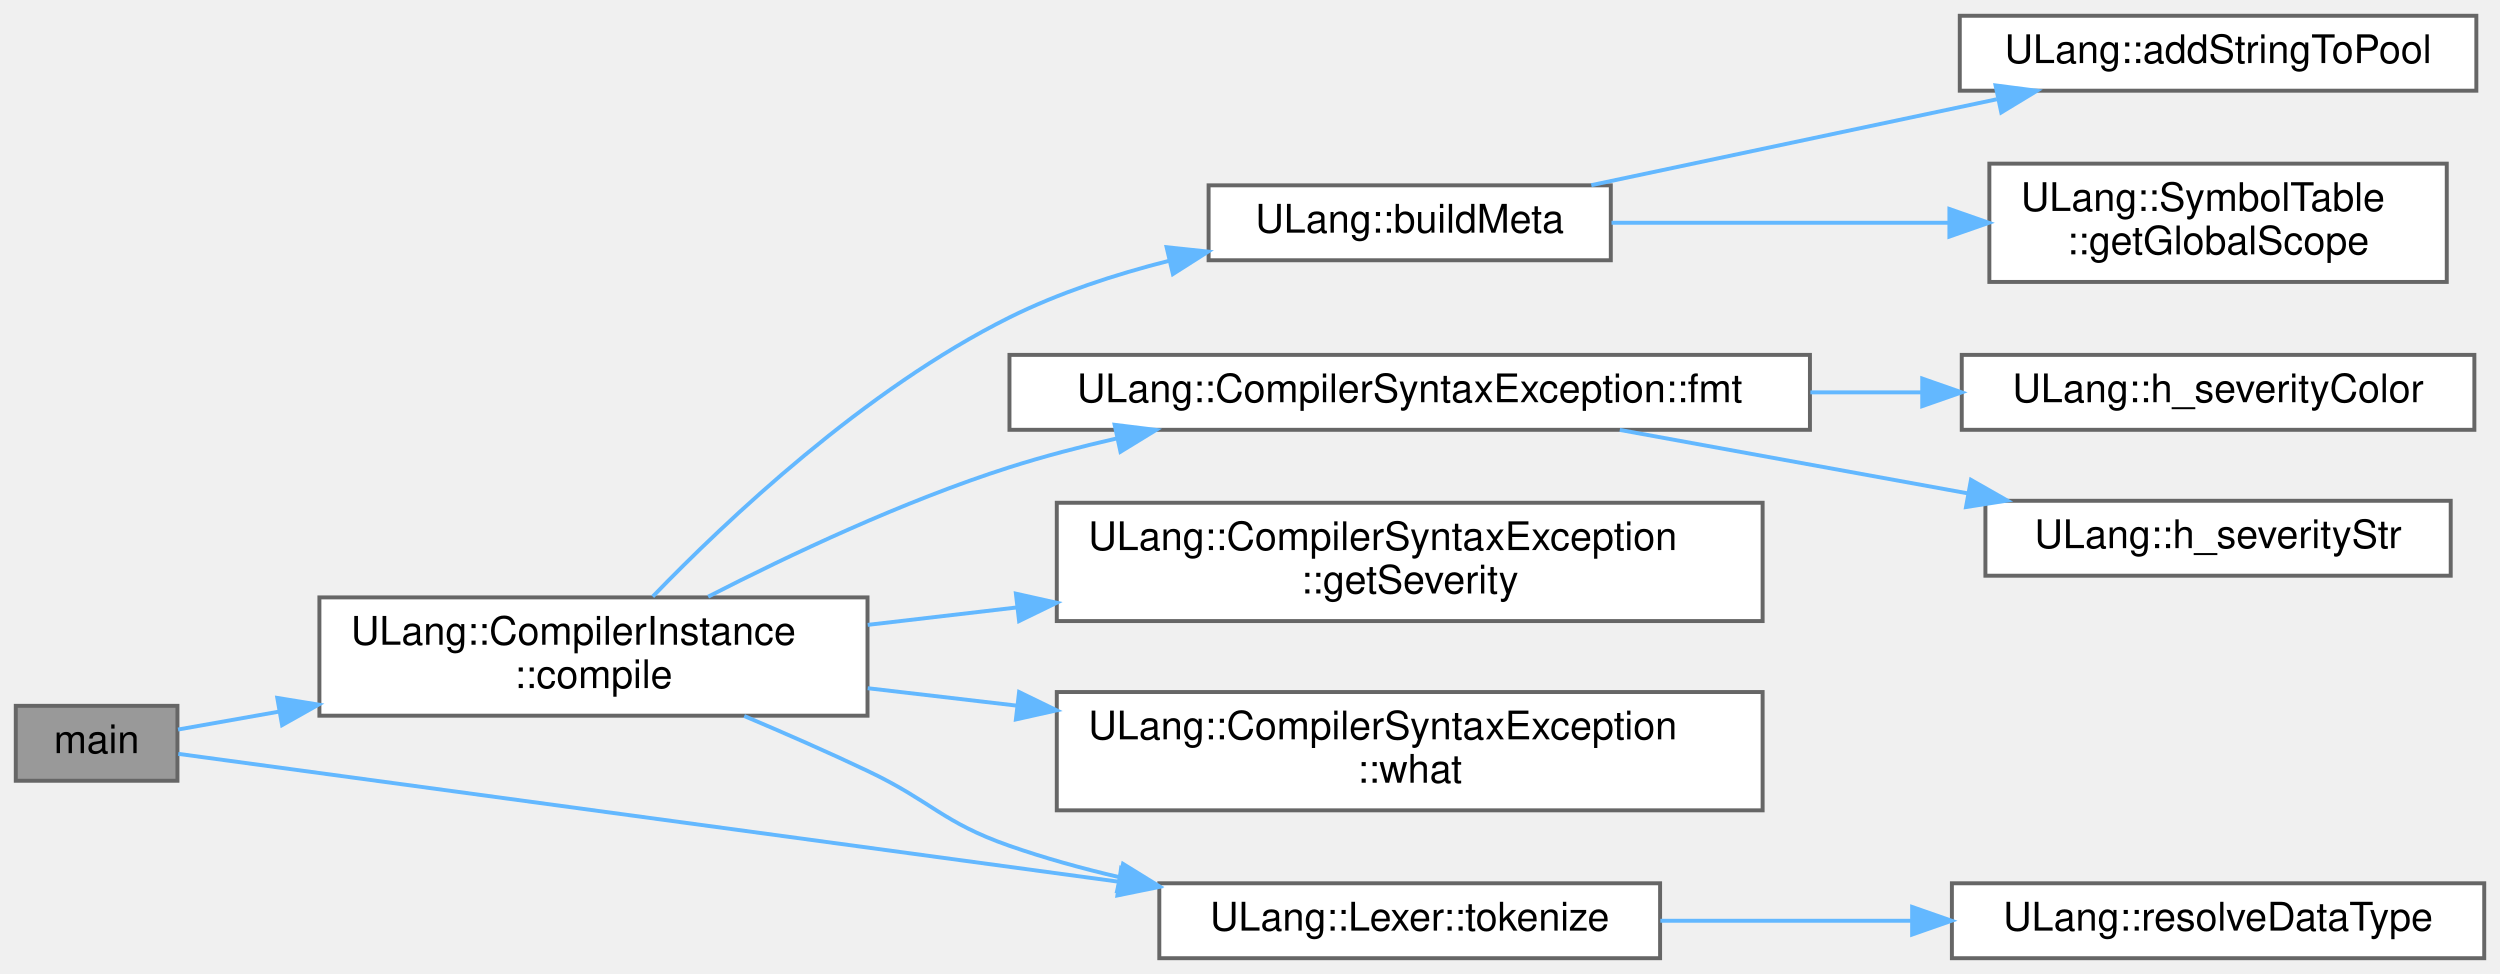
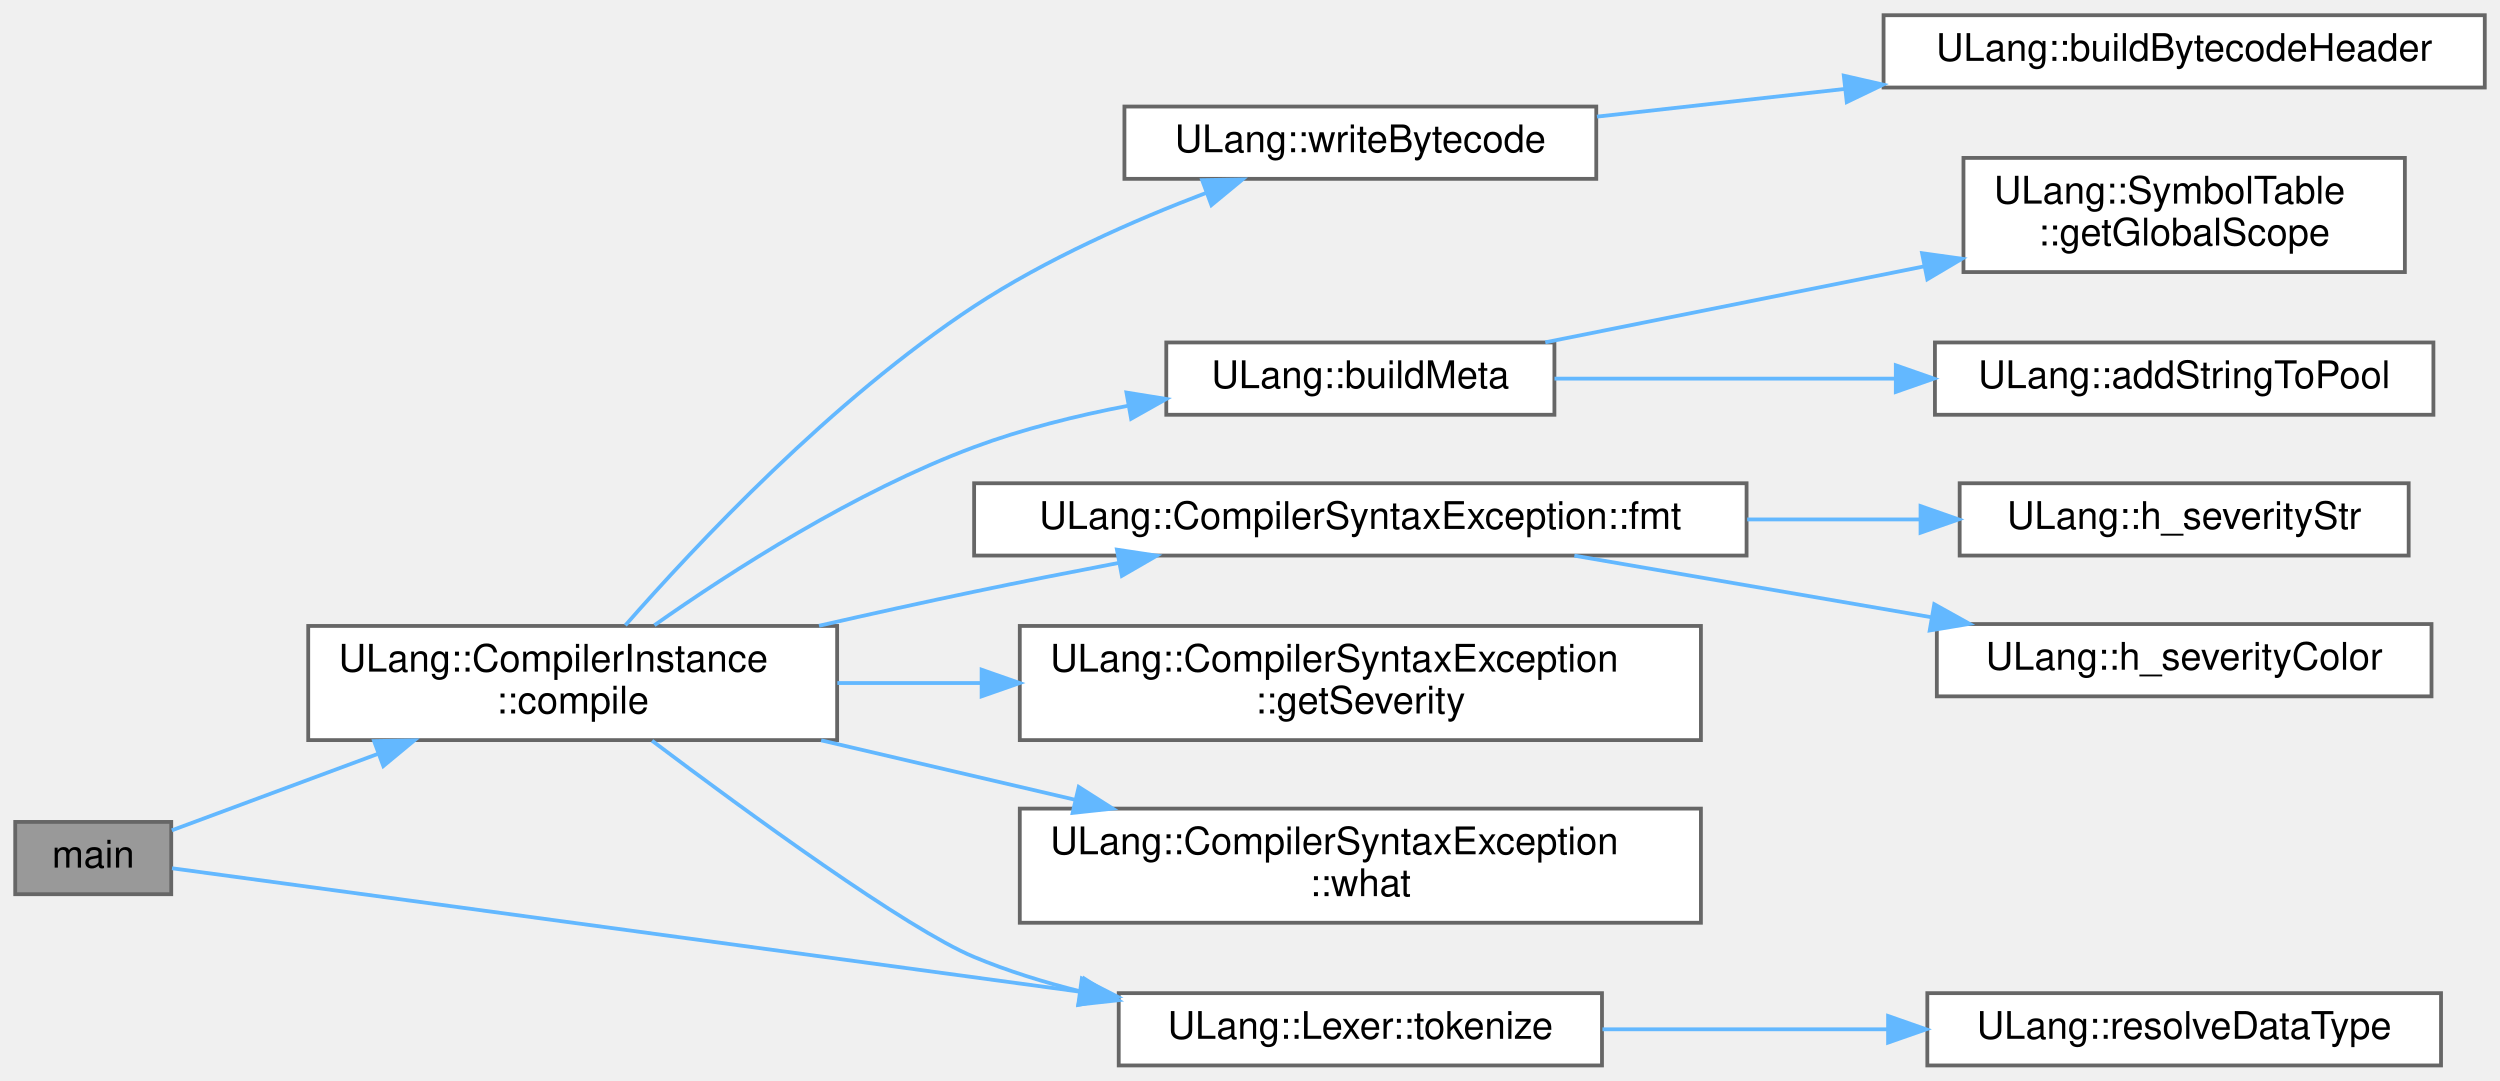
- <svg xmlns="http://www.w3.org/2000/svg" xmlns:xlink="http://www.w3.org/1999/xlink" width="634pt" height="247pt" viewBox="0.00 0.00 634.00 247.00">
-   <g id="graph0" class="graph" transform="scale(1 1) rotate(0) translate(4 243)">
+ <svg xmlns="http://www.w3.org/2000/svg" xmlns:xlink="http://www.w3.org/1999/xlink" width="657pt" height="284pt" viewBox="0.00 0.00 657.00 284.00">
+   <g id="graph0" class="graph" transform="scale(1 1) rotate(0) translate(4 280)">
    <g id="Node000001" class="node">
      <g id="a_Node000001">
        <a xlink:title=" ">
          <polygon fill="#999999" stroke="#666666" points="41,-64 0,-64 0,-45 41,-45 41,-64" />
          <text text-anchor="middle" x="20.5" y="-52" font-family="Helvetica,sans-Serif" font-size="10.00">main</text>
        </a>
      </g>
    </g>
    <g id="Node000002" class="node">
      <g id="a_Node000002">
        <a xlink:href="classULang_1_1CompilerInstance.html#a421fd0510115d58a186435486b9fa7aa" target="_top" xlink:title="does the compilation">
-           <polygon fill="white" stroke="#666666" points="216,-91.5 77,-91.5 77,-61.5 216,-61.5 216,-91.5" />
-           <text text-anchor="start" x="85" y="-79.5" font-family="Helvetica,sans-Serif" font-size="10.00">ULang::CompilerInstance</text>
-           <text text-anchor="middle" x="146.5" y="-68.5" font-family="Helvetica,sans-Serif" font-size="10.00">::compile</text>
+           <polygon fill="white" stroke="#666666" points="216,-115.5 77,-115.5 77,-85.5 216,-85.5 216,-115.5" />
+           <text text-anchor="start" x="85" y="-103.5" font-family="Helvetica,sans-Serif" font-size="10.00">ULang::CompilerInstance</text>
+           <text text-anchor="middle" x="146.5" y="-92.5" font-family="Helvetica,sans-Serif" font-size="10.00">::compile</text>
        </a>
      </g>
    </g>
    <g id="edge1_Node000001_Node000002" class="edge">
      <g id="a_edge1_Node000001_Node000002">
        <a xlink:title=" ">
-           <path fill="none" stroke="#63b8ff" d="M41.15,-57.99C48.5,-59.29 57.37,-60.86 66.79,-62.54" />
-           <polygon fill="#63b8ff" stroke="#63b8ff" points="66.32,-66.01 76.78,-64.31 67.54,-59.11 66.32,-66.01" />
+           <path fill="none" stroke="#63b8ff" d="M41.15,-61.79C55.75,-67.21 76.36,-74.85 95.42,-81.92" />
+           <polygon fill="#63b8ff" stroke="#63b8ff" points="94.31,-85.24 104.9,-85.44 96.74,-78.68 94.31,-85.24" />
        </a>
      </g>
    </g>
    <g id="Node000010" class="node">
      <g id="a_Node000010">
        <a xlink:href="classULang_1_1Lexer.html#a683839683dfefa9502c5e151222ecb7e" target="_top" xlink:title="converts source code to tokens">
          <polygon fill="white" stroke="#666666" points="417,-19 290,-19 290,0 417,0 417,-19" />
          <text text-anchor="middle" x="353.5" y="-7" font-family="Helvetica,sans-Serif" font-size="10.00">ULang::Lexer::tokenize</text>
        </a>
      </g>
    </g>
-     <g id="edge12_Node000001_Node000010" class="edge">
-       <g id="a_edge12_Node000001_Node000010">
+     <g id="edge14_Node000001_Node000010" class="edge">
+       <g id="a_edge14_Node000001_Node000010">
        <a xlink:title=" ">
          <path fill="none" stroke="#63b8ff" d="M41.21,-51.82C87.1,-45.58 202.97,-29.83 279.66,-19.4" />
          <polygon fill="#63b8ff" stroke="#63b8ff" points="280.31,-22.85 289.75,-18.03 279.37,-15.91 280.31,-22.85" />
        </a>
      </g>
    </g>
    <g id="Node000003" class="node">
      <g id="a_Node000003">
        <a xlink:href="namespaceULang.html#ae0b1129fa6b35790dbd18cbf3add8eb8" target="_top" xlink:title=" ">
-           <polygon fill="white" stroke="#666666" points="404.5,-196 302.5,-196 302.5,-177 404.5,-177 404.5,-196" />
-           <text text-anchor="middle" x="353.5" y="-184" font-family="Helvetica,sans-Serif" font-size="10.00">ULang::buildMeta</text>
+           <polygon fill="white" stroke="#666666" points="404.5,-190 302.5,-190 302.5,-171 404.5,-171 404.5,-190" />
+           <text text-anchor="middle" x="353.5" y="-178" font-family="Helvetica,sans-Serif" font-size="10.00">ULang::buildMeta</text>
        </a>
      </g>
    </g>
    <g id="edge2_Node000002_Node000003" class="edge">
      <g id="a_edge2_Node000002_Node000003">
        <a xlink:title=" ">
-           <path fill="none" stroke="#63b8ff" d="M161.53,-91.71C180.27,-111.11 215.39,-144.29 252,-162.5 264.54,-168.73 278.77,-173.4 292.5,-176.87" />
-           <polygon fill="#63b8ff" stroke="#63b8ff" points="291.85,-180.31 302.38,-179.19 293.45,-173.5 291.85,-180.31" />
+           <path fill="none" stroke="#63b8ff" d="M167.98,-115.69C188.28,-129.98 220.76,-150.87 252,-162.5 264.71,-167.23 278.8,-170.74 292.3,-173.34" />
+           <polygon fill="#63b8ff" stroke="#63b8ff" points="292.03,-176.84 302.49,-175.15 293.26,-169.95 292.03,-176.84" />
        </a>
      </g>
    </g>
    <g id="Node000006" class="node">
      <g id="a_Node000006">
        <a xlink:href="classULang_1_1CompilerSyntaxException.html#a39539114f05c2d71321e5eb748da29f6" target="_top" xlink:title="formatted compiler exception output (human readable)">
          <polygon fill="white" stroke="#666666" points="455,-153 252,-153 252,-134 455,-134 455,-153" />
          <text text-anchor="middle" x="353.5" y="-141" font-family="Helvetica,sans-Serif" font-size="10.00">ULang::CompilerSyntaxException::fmt</text>
        </a>
      </g>
    </g>
    <g id="edge5_Node000002_Node000006" class="edge">
      <g id="a_edge5_Node000002_Node000006">
        <a xlink:title=" ">
-           <path fill="none" stroke="#63b8ff" d="M175.58,-91.68C196.2,-102.25 225.18,-115.95 252,-124.5 260.7,-127.27 269.95,-129.7 279.19,-131.81" />
-           <polygon fill="#63b8ff" stroke="#63b8ff" points="278.67,-135.27 289.19,-133.97 280.15,-128.43 278.67,-135.27" />
+           <path fill="none" stroke="#63b8ff" d="M211.24,-115.55C224.68,-118.61 238.79,-121.74 252,-124.5 264.27,-127.07 277.42,-129.67 290.03,-132.08" />
+           <polygon fill="#63b8ff" stroke="#63b8ff" points="289.53,-135.55 300,-133.97 290.83,-128.67 289.53,-135.55" />
        </a>
      </g>
    </g>
    <g id="Node000009" class="node">
      <g id="a_Node000009">
        <a xlink:href="classULang_1_1CompilerSyntaxException.html#a39818372c08ca906d4b50a91012801c6" target="_top" xlink:title=" ">
          <polygon fill="white" stroke="#666666" points="443,-115.5 264,-115.5 264,-85.5 443,-85.5 443,-115.5" />
          <text text-anchor="start" x="272" y="-103.5" font-family="Helvetica,sans-Serif" font-size="10.00">ULang::CompilerSyntaxException</text>
          <text text-anchor="middle" x="353.5" y="-92.5" font-family="Helvetica,sans-Serif" font-size="10.00">::getSeverity</text>
        </a>
      </g>
    </g>
    <g id="edge8_Node000002_Node000009" class="edge">
      <g id="a_edge8_Node000002_Node000009">
        <a xlink:title=" ">
-           <path fill="none" stroke="#63b8ff" d="M216.05,-84.53C228.17,-85.94 241.01,-87.45 253.77,-88.94" />
-           <polygon fill="#63b8ff" stroke="#63b8ff" points="253.63,-92.45 263.97,-90.14 254.44,-85.5 253.63,-92.45" />
+           <path fill="none" stroke="#63b8ff" d="M216.05,-100.5C228.17,-100.5 241.01,-100.5 253.77,-100.5" />
+           <polygon fill="#63b8ff" stroke="#63b8ff" points="253.97,-104 263.97,-100.5 253.97,-97 253.97,-104" />
        </a>
      </g>
    </g>
    <g id="edge9_Node000002_Node000010" class="edge">
      <g id="a_edge9_Node000002_Node000010">
        <a xlink:title=" ">
-           <path fill="none" stroke="#63b8ff" d="M184.73,-61.42C194.94,-57.1 205.97,-52.26 216,-47.5 232.34,-39.74 234.92,-34.47 252,-28.5 260.9,-25.39 270.42,-22.75 279.93,-20.53" />
-           <polygon fill="#63b8ff" stroke="#63b8ff" points="280.8,-23.92 289.82,-18.35 279.3,-17.08 280.8,-23.92" />
+           <path fill="none" stroke="#63b8ff" d="M167.35,-85.34C192.39,-66.49 234.31,-35.88 252,-28.5 260.82,-24.82 270.37,-21.85 279.96,-19.45" />
+           <polygon fill="#63b8ff" stroke="#63b8ff" points="280.97,-22.81 289.93,-17.15 279.4,-15.99 280.97,-22.81" />
        </a>
      </g>
    </g>
    <g id="Node000012" class="node">
      <g id="a_Node000012">
        <a xlink:href="classULang_1_1CompilerSyntaxException.html#a6bac429bee65121a473bad6af7b5edbd" target="_top" xlink:title=" ">
          <polygon fill="white" stroke="#666666" points="443,-67.5 264,-67.5 264,-37.5 443,-37.5 443,-67.5" />
          <text text-anchor="start" x="272" y="-55.5" font-family="Helvetica,sans-Serif" font-size="10.00">ULang::CompilerSyntaxException</text>
          <text text-anchor="middle" x="353.5" y="-44.5" font-family="Helvetica,sans-Serif" font-size="10.00">::what</text>
        </a>
      </g>
    </g>
    <g id="edge11_Node000002_Node000012" class="edge">
      <g id="a_edge11_Node000002_Node000012">
        <a xlink:title=" ">
-           <path fill="none" stroke="#63b8ff" d="M216.05,-68.47C228.17,-67.06 241.01,-65.55 253.77,-64.06" />
-           <polygon fill="#63b8ff" stroke="#63b8ff" points="254.44,-67.5 263.97,-62.86 253.63,-60.55 254.44,-67.5" />
+           <path fill="none" stroke="#63b8ff" d="M211.8,-85.44C232.98,-80.49 256.7,-74.93 278.54,-69.82" />
+           <polygon fill="#63b8ff" stroke="#63b8ff" points="279.49,-73.19 288.43,-67.5 277.89,-66.37 279.49,-73.19" />
+         </a>
+       </g>
+     </g>
+     <g id="Node000013" class="node">
+       <g id="a_Node000013">
+         <a xlink:href="namespaceULang.html#a223393890930647184159ba3ee750798" target="_top" xlink:title=" ">
+           <polygon fill="white" stroke="#666666" points="415.5,-252 291.5,-252 291.5,-233 415.5,-233 415.5,-252" />
+           <text text-anchor="middle" x="353.5" y="-240" font-family="Helvetica,sans-Serif" font-size="10.00">ULang::writeBytecode</text>
+         </a>
+       </g>
+     </g>
+     <g id="edge12_Node000002_Node000013" class="edge">
+       <g id="a_edge12_Node000002_Node000013">
+         <a xlink:title=" ">
+           <path fill="none" stroke="#63b8ff" d="M160.34,-115.67C178.82,-136.75 214.82,-175.07 252,-199.5 270.86,-211.89 293.88,-222.05 313.13,-229.37" />
+           <polygon fill="#63b8ff" stroke="#63b8ff" points="311.93,-232.66 322.53,-232.84 314.36,-226.1 311.93,-232.66" />
        </a>
      </g>
    </g>
    <g id="Node000004" class="node">
      <g id="a_Node000004">
        <a xlink:href="namespaceULang.html#afc471bffb16abe17362183d2a536a9e9" target="_top" xlink:title=" ">
-           <polygon fill="white" stroke="#666666" points="624,-239 493,-239 493,-220 624,-220 624,-239" />
-           <text text-anchor="middle" x="558.5" y="-227" font-family="Helvetica,sans-Serif" font-size="10.00">ULang::addStringToPool</text>
+           <polygon fill="white" stroke="#666666" points="635.5,-190 504.5,-190 504.5,-171 635.5,-171 635.5,-190" />
+           <text text-anchor="middle" x="570" y="-178" font-family="Helvetica,sans-Serif" font-size="10.00">ULang::addStringToPool</text>
        </a>
      </g>
    </g>
    <g id="edge3_Node000003_Node000004" class="edge">
      <g id="a_edge3_Node000003_Node000004">
        <a xlink:title=" ">
-           <path fill="none" stroke="#63b8ff" d="M399.55,-196.04C429.91,-202.47 470.14,-211 502.4,-217.83" />
-           <polygon fill="#63b8ff" stroke="#63b8ff" points="502.07,-221.34 512.57,-219.98 503.52,-214.49 502.07,-221.34" />
+           <path fill="none" stroke="#63b8ff" d="M404.52,-180.5C431.1,-180.5 464.31,-180.5 493.91,-180.5" />
+           <polygon fill="#63b8ff" stroke="#63b8ff" points="494.22,-184 504.22,-180.5 494.22,-177 494.22,-184" />
        </a>
      </g>
    </g>
    <g id="Node000005" class="node">
      <g id="a_Node000005">
        <a xlink:href="classULang_1_1SymbolTable.html#afccc103d9709d6e3a4beabb5ee291a0e" target="_top" xlink:title=" ">
-           <polygon fill="white" stroke="#666666" points="616.5,-201.5 500.5,-201.5 500.5,-171.5 616.5,-171.5 616.5,-201.5" />
-           <text text-anchor="start" x="508.5" y="-189.5" font-family="Helvetica,sans-Serif" font-size="10.00">ULang::SymbolTable</text>
-           <text text-anchor="middle" x="558.5" y="-178.5" font-family="Helvetica,sans-Serif" font-size="10.00">::getGlobalScope</text>
+           <polygon fill="white" stroke="#666666" points="628,-238.5 512,-238.5 512,-208.5 628,-208.5 628,-238.5" />
+           <text text-anchor="start" x="520" y="-226.5" font-family="Helvetica,sans-Serif" font-size="10.00">ULang::SymbolTable</text>
+           <text text-anchor="middle" x="570" y="-215.5" font-family="Helvetica,sans-Serif" font-size="10.00">::getGlobalScope</text>
        </a>
      </g>
    </g>
    <g id="edge4_Node000003_Node000005" class="edge">
      <g id="a_edge4_Node000003_Node000005">
        <a xlink:title=" ">
-           <path fill="none" stroke="#63b8ff" d="M404.68,-186.5C430.51,-186.5 462.35,-186.5 490.28,-186.5" />
-           <polygon fill="#63b8ff" stroke="#63b8ff" points="490.37,-190 500.37,-186.5 490.37,-183 490.37,-190" />
+           <path fill="none" stroke="#63b8ff" d="M402.1,-190.04C431.41,-195.92 469.43,-203.54 501.77,-210.02" />
+           <polygon fill="#63b8ff" stroke="#63b8ff" points="501.12,-213.46 511.61,-212 502.5,-206.6 501.12,-213.46" />
        </a>
      </g>
    </g>
    <g id="Node000007" class="node">
      <g id="a_Node000007">
        <a xlink:href="namespaceULang.html#a991893b6b9fc7f5f594ad4375bfbe05c" target="_top" xlink:title=" ">
-           <polygon fill="white" stroke="#666666" points="623.5,-153 493.5,-153 493.5,-134 623.5,-134 623.5,-153" />
-           <text text-anchor="middle" x="558.5" y="-141" font-family="Helvetica,sans-Serif" font-size="10.00">ULang::h_severityColor</text>
+           <polygon fill="white" stroke="#666666" points="635,-116 505,-116 505,-97 635,-97 635,-116" />
+           <text text-anchor="middle" x="570" y="-104" font-family="Helvetica,sans-Serif" font-size="10.00">ULang::h_severityColor</text>
        </a>
      </g>
    </g>
    <g id="edge6_Node000006_Node000007" class="edge">
      <g id="a_edge6_Node000006_Node000007">
        <a xlink:title=" ">
-           <path fill="none" stroke="#63b8ff" d="M455.11,-143.5C464.6,-143.5 474.1,-143.5 483.28,-143.5" />
-           <polygon fill="#63b8ff" stroke="#63b8ff" points="483.48,-147 493.48,-143.5 483.48,-140 483.48,-147" />
+           <path fill="none" stroke="#63b8ff" d="M409.74,-133.97C438.4,-129.03 473.6,-122.96 503.61,-117.78" />
+           <polygon fill="#63b8ff" stroke="#63b8ff" points="504.32,-121.21 513.58,-116.06 503.13,-114.31 504.32,-121.21" />
        </a>
      </g>
    </g>
    <g id="Node000008" class="node">
      <g id="a_Node000008">
        <a xlink:href="namespaceULang.html#aa872add6618cd1839d302348efd6020b" target="_top" xlink:title=" ">
-           <polygon fill="white" stroke="#666666" points="617.5,-116 499.5,-116 499.5,-97 617.5,-97 617.5,-116" />
-           <text text-anchor="middle" x="558.5" y="-104" font-family="Helvetica,sans-Serif" font-size="10.00">ULang::h_severityStr</text>
+           <polygon fill="white" stroke="#666666" points="629,-153 511,-153 511,-134 629,-134 629,-153" />
+           <text text-anchor="middle" x="570" y="-141" font-family="Helvetica,sans-Serif" font-size="10.00">ULang::h_severityStr</text>
        </a>
      </g>
    </g>
    <g id="edge7_Node000006_Node000008" class="edge">
      <g id="a_edge7_Node000006_Node000008">
        <a xlink:title=" ">
-           <path fill="none" stroke="#63b8ff" d="M406.78,-133.97C433.67,-129.07 466.64,-123.06 494.88,-117.91" />
-           <polygon fill="#63b8ff" stroke="#63b8ff" points="495.84,-121.3 505.05,-116.06 494.58,-114.41 495.84,-121.3" />
+           <path fill="none" stroke="#63b8ff" d="M455.16,-143.5C470.48,-143.5 485.99,-143.5 500.42,-143.5" />
+           <polygon fill="#63b8ff" stroke="#63b8ff" points="500.72,-147 510.72,-143.5 500.72,-140 500.72,-147" />
        </a>
      </g>
    </g>
    <g id="Node000011" class="node">
      <g id="a_Node000011">
        <a xlink:href="namespaceULang.html#a2437ad588ffb8270e6c3c174357638f2" target="_top" xlink:title=" ">
-           <polygon fill="white" stroke="#666666" points="626,-19 491,-19 491,0 626,0 626,-19" />
-           <text text-anchor="middle" x="558.5" y="-7" font-family="Helvetica,sans-Serif" font-size="10.00">ULang::resolveDataType</text>
+           <polygon fill="white" stroke="#666666" points="637.5,-19 502.5,-19 502.5,0 637.5,0 637.5,-19" />
+           <text text-anchor="middle" x="570" y="-7" font-family="Helvetica,sans-Serif" font-size="10.00">ULang::resolveDataType</text>
        </a>
      </g>
    </g>
    <g id="edge10_Node000010_Node000011" class="edge">
      <g id="a_edge10_Node000010_Node000011">
        <a xlink:title=" ">
-           <path fill="none" stroke="#63b8ff" d="M417.06,-9.5C437.19,-9.5 459.72,-9.5 480.74,-9.5" />
-           <polygon fill="#63b8ff" stroke="#63b8ff" points="480.92,-13 490.92,-9.5 480.92,-6 480.92,-13" />
+           <path fill="none" stroke="#63b8ff" d="M417.12,-9.5C440.59,-9.5 467.54,-9.5 492.16,-9.5" />
+           <polygon fill="#63b8ff" stroke="#63b8ff" points="492.19,-13 502.19,-9.5 492.19,-6 492.19,-13" />
+         </a>
+       </g>
+     </g>
+     <g id="Node000014" class="node">
+       <g id="a_Node000014">
+         <a xlink:href="namespaceULang.html#a8674adb59a39623d1f715c18a8cede91" target="_top" xlink:title=" ">
+           <polygon fill="white" stroke="#666666" points="649,-276 491,-276 491,-257 649,-257 649,-276" />
+           <text text-anchor="middle" x="570" y="-264" font-family="Helvetica,sans-Serif" font-size="10.00">ULang::buildBytecodeHeader</text>
+         </a>
+       </g>
+     </g>
+     <g id="edge13_Node000013_Node000014" class="edge">
+       <g id="a_edge13_Node000013_Node000014">
+         <a xlink:title=" ">
+           <path fill="none" stroke="#63b8ff" d="M415.68,-249.35C435.98,-251.62 458.99,-254.19 480.9,-256.64" />
+           <polygon fill="#63b8ff" stroke="#63b8ff" points="480.55,-260.12 490.87,-257.76 481.33,-253.17 480.55,-260.12" />
        </a>
      </g>
    </g>
  </g>
</svg>
